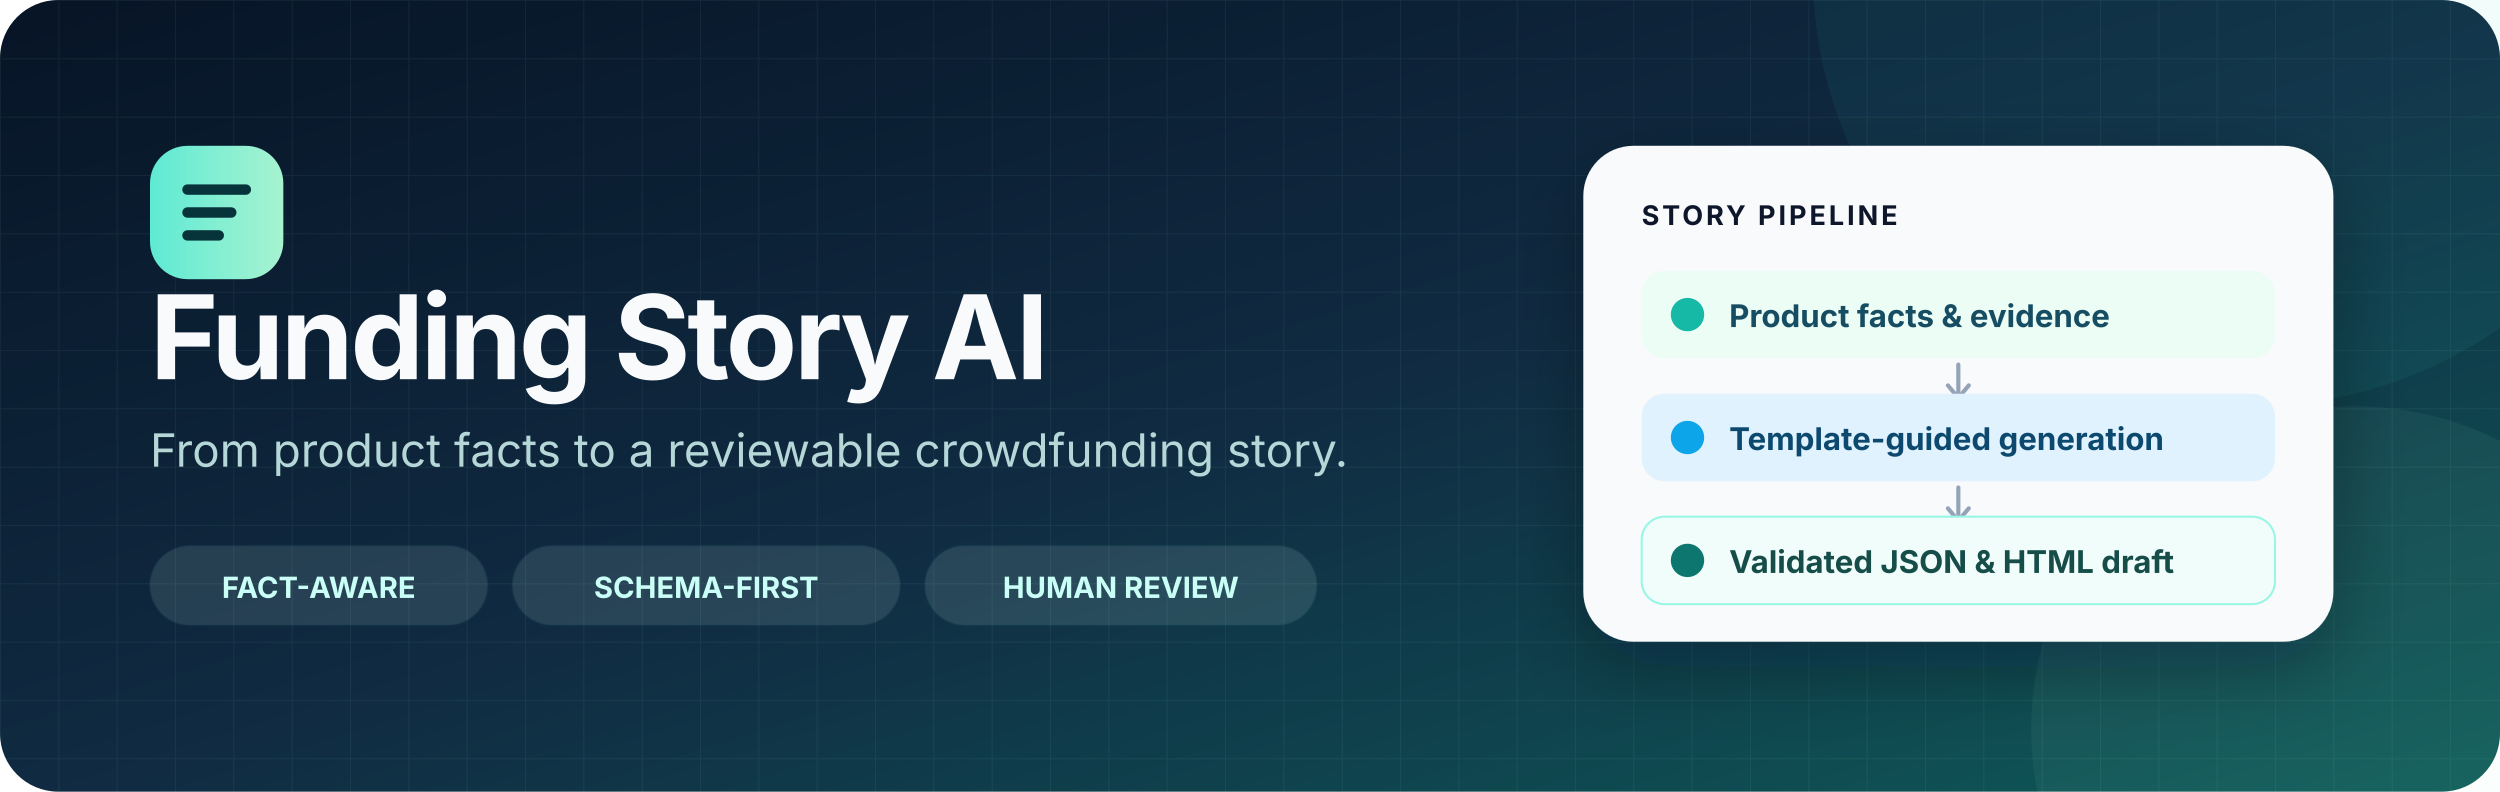
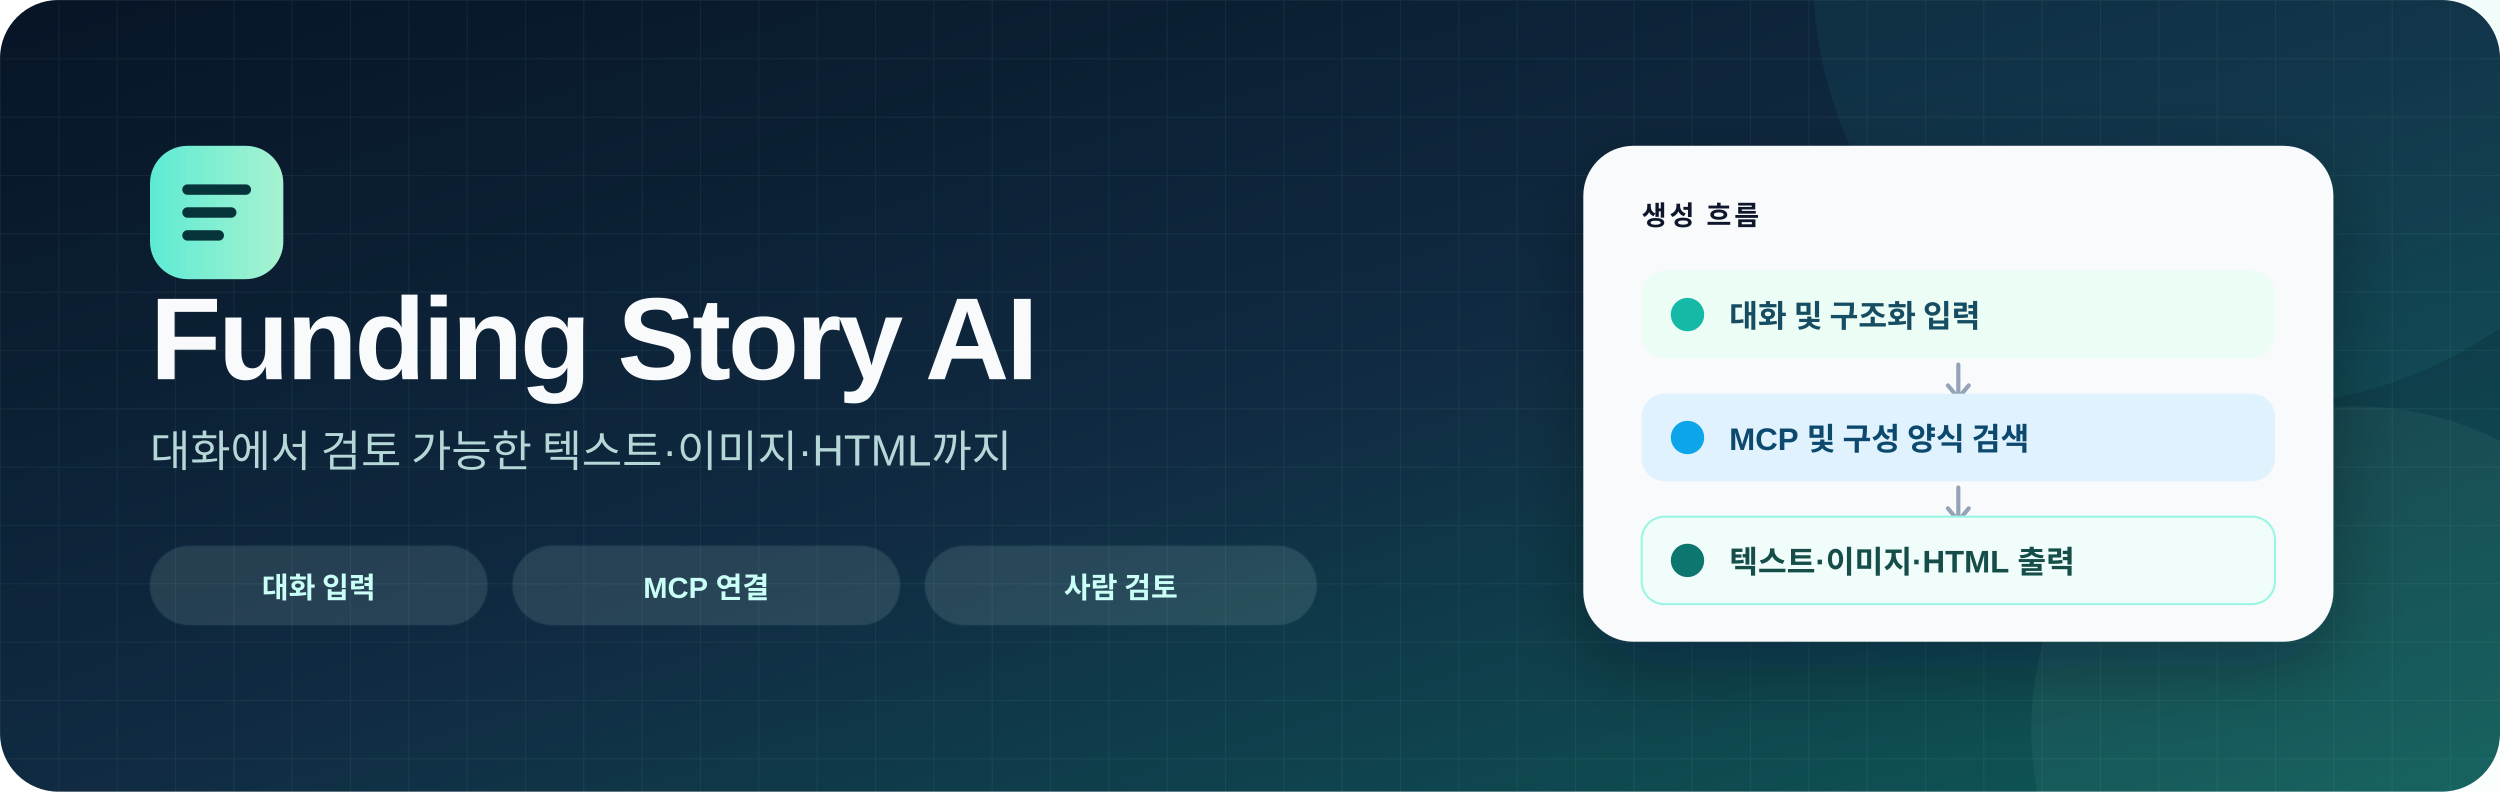
<svg xmlns="http://www.w3.org/2000/svg" width="1200" height="380" viewBox="0 0 1200 380" role="img" aria-labelledby="title desc">
  <defs>
    <linearGradient id="bg" x1="0" y1="0" x2="1" y2="1">
      <stop offset="0" stop-color="#071426" />
      <stop offset="0.52" stop-color="#102B42" />
      <stop offset="1" stop-color="#0E5B59" />
    </linearGradient>
    <linearGradient id="accent" x1="0" y1="0" x2="1" y2="0">
      <stop offset="0" stop-color="#5EEAD4" />
      <stop offset="1" stop-color="#A7F3D0" />
    </linearGradient>
    <pattern id="grid" width="28" height="28" patternUnits="userSpaceOnUse">
      <path d="M28 0H0V28" fill="none" stroke="#B8FFF3" stroke-opacity="0.055" />
    </pattern>
    <filter id="shadow" x="-20%" y="-20%" width="140%" height="140%">
      <feDropShadow dx="0" dy="12" stdDeviation="18" flood-color="#020617" flood-opacity="0.32" />
    </filter>
  </defs>
  <rect width="1200" height="380" rx="28" fill="url(#bg)" />
  <rect width="1200" height="380" rx="28" fill="url(#grid)" />
  <circle cx="1080" cy="-15" r="210" fill="#2DD4BF" opacity="0.07" />
  <circle cx="1130" cy="350" r="155" fill="#A7F3D0" opacity="0.06" />
  <g transform="translate(72 70)">
    <rect width="64" height="64" rx="18" fill="url(#accent)" />
    <path d="M18 21h28M18 32h21M18 43h15" stroke="#07333A" stroke-width="5" stroke-linecap="round" />
-     <text x="0" y="112" fill="#F8FAFC" font-family="Inter, Arial, sans-serif" font-size="56" font-weight="750" letter-spacing="-1.5">Funding Story AI</text>
-     <text x="0" y="154" fill="#B6D7D8" font-family="Inter, Arial, sans-serif" font-size="22">From product facts to a reviewable crowdfunding story.</text>
+     <text x="0" y="112" fill="#F8FAFC" font-family="Pretendard, Noto Sans KR, Arial, sans-serif" font-size="56" font-weight="750" letter-spacing="-1.5">Funding Story AI</text>
+     <text x="0" y="154" fill="#B6D7D8" font-family="Pretendard, Noto Sans KR, Arial, sans-serif" font-size="21">대화에서 검토 가능한 텍스트·이미지·HTML까지</text>
    <g transform="translate(0 192)">
      <rect width="162" height="38" rx="19" fill="#D9FFF7" opacity="0.12" stroke="#7DE8D9" stroke-opacity="0.35" />
-       <text x="81" y="25" text-anchor="middle" fill="#C9FFF6" font-family="Inter, Arial, sans-serif" font-size="14" font-weight="650">FACT-AWARE</text>
+       <text x="81" y="25" text-anchor="middle" fill="#C9FFF6" font-family="Pretendard, Noto Sans KR, Arial, sans-serif" font-size="14" font-weight="650">대화 입력</text>
      <rect x="174" width="186" height="38" rx="19" fill="#D9FFF7" opacity="0.12" stroke="#7DE8D9" stroke-opacity="0.35" />
-       <text x="267" y="25" text-anchor="middle" fill="#C9FFF6" font-family="Inter, Arial, sans-serif" font-size="14" font-weight="650">SCHEMA-FIRST</text>
+       <text x="267" y="25" text-anchor="middle" fill="#C9FFF6" font-family="Pretendard, Noto Sans KR, Arial, sans-serif" font-size="14" font-weight="650">MCP 연결</text>
      <rect x="372" width="188" height="38" rx="19" fill="#D9FFF7" opacity="0.12" stroke="#7DE8D9" stroke-opacity="0.35" />
-       <text x="466" y="25" text-anchor="middle" fill="#C9FFF6" font-family="Inter, Arial, sans-serif" font-size="14" font-weight="650">HUMAN REVIEW</text>
+       <text x="466" y="25" text-anchor="middle" fill="#C9FFF6" font-family="Pretendard, Noto Sans KR, Arial, sans-serif" font-size="14" font-weight="650">사람 검토</text>
    </g>
  </g>
-   <g transform="translate(760 70)" filter="url(#shadow)" font-family="Inter, Arial, sans-serif">
+   <g transform="translate(760 70)" filter="url(#shadow)" font-family="Pretendard, Noto Sans KR, Arial, sans-serif">
    <rect width="360" height="238" rx="24" fill="#F8FAFC" />
-     <text x="28" y="38" fill="#0F172A" font-size="13" font-weight="700" letter-spacing="1.4">STORY PIPELINE</text>
+     <text x="28" y="38" fill="#0F172A" font-size="13" font-weight="700" letter-spacing="1.4">생성 흐름</text>
    <g transform="translate(28 60)">
      <rect width="304" height="42" rx="11" fill="#ECFDF5" />
      <circle cx="22" cy="21" r="8" fill="#14B8A6" />
-       <text x="42" y="27" fill="#164E63" font-size="15" font-weight="650">Product facts &amp; evidence</text>
+       <text x="42" y="27" fill="#164E63" font-size="15" font-weight="650">대화 및 구조화 입력</text>
      <path d="M152 45v14" stroke="#94A3B8" stroke-width="2" stroke-linecap="round" />
      <path d="m147 55 5 6 5-6" fill="none" stroke="#94A3B8" stroke-width="2" stroke-linecap="round" stroke-linejoin="round" />
    </g>
    <g transform="translate(28 119)">
      <rect width="304" height="42" rx="11" fill="#E0F2FE" />
      <circle cx="22" cy="21" r="8" fill="#0EA5E9" />
-       <text x="42" y="27" fill="#0C4A6E" font-size="15" font-weight="650">Template-guided generation</text>
+       <text x="42" y="27" fill="#0C4A6E" font-size="15" font-weight="650">MCP 및 구성 양식 검색</text>
      <path d="M152 45v14" stroke="#94A3B8" stroke-width="2" stroke-linecap="round" />
      <path d="m147 55 5 6 5-6" fill="none" stroke="#94A3B8" stroke-width="2" stroke-linecap="round" stroke-linejoin="round" />
    </g>
    <g transform="translate(28 178)">
      <rect width="304" height="42" rx="11" fill="#F0FDFA" stroke="#99F6E4" />
      <circle cx="22" cy="21" r="8" fill="#0F766E" />
-       <text x="42" y="27" fill="#134E4A" font-size="15" font-weight="650">Validated JSON &amp; HTML draft</text>
+       <text x="42" y="27" fill="#134E4A" font-size="15" font-weight="650">텍스트·이미지·HTML 출력</text>
    </g>
  </g>
</svg>
